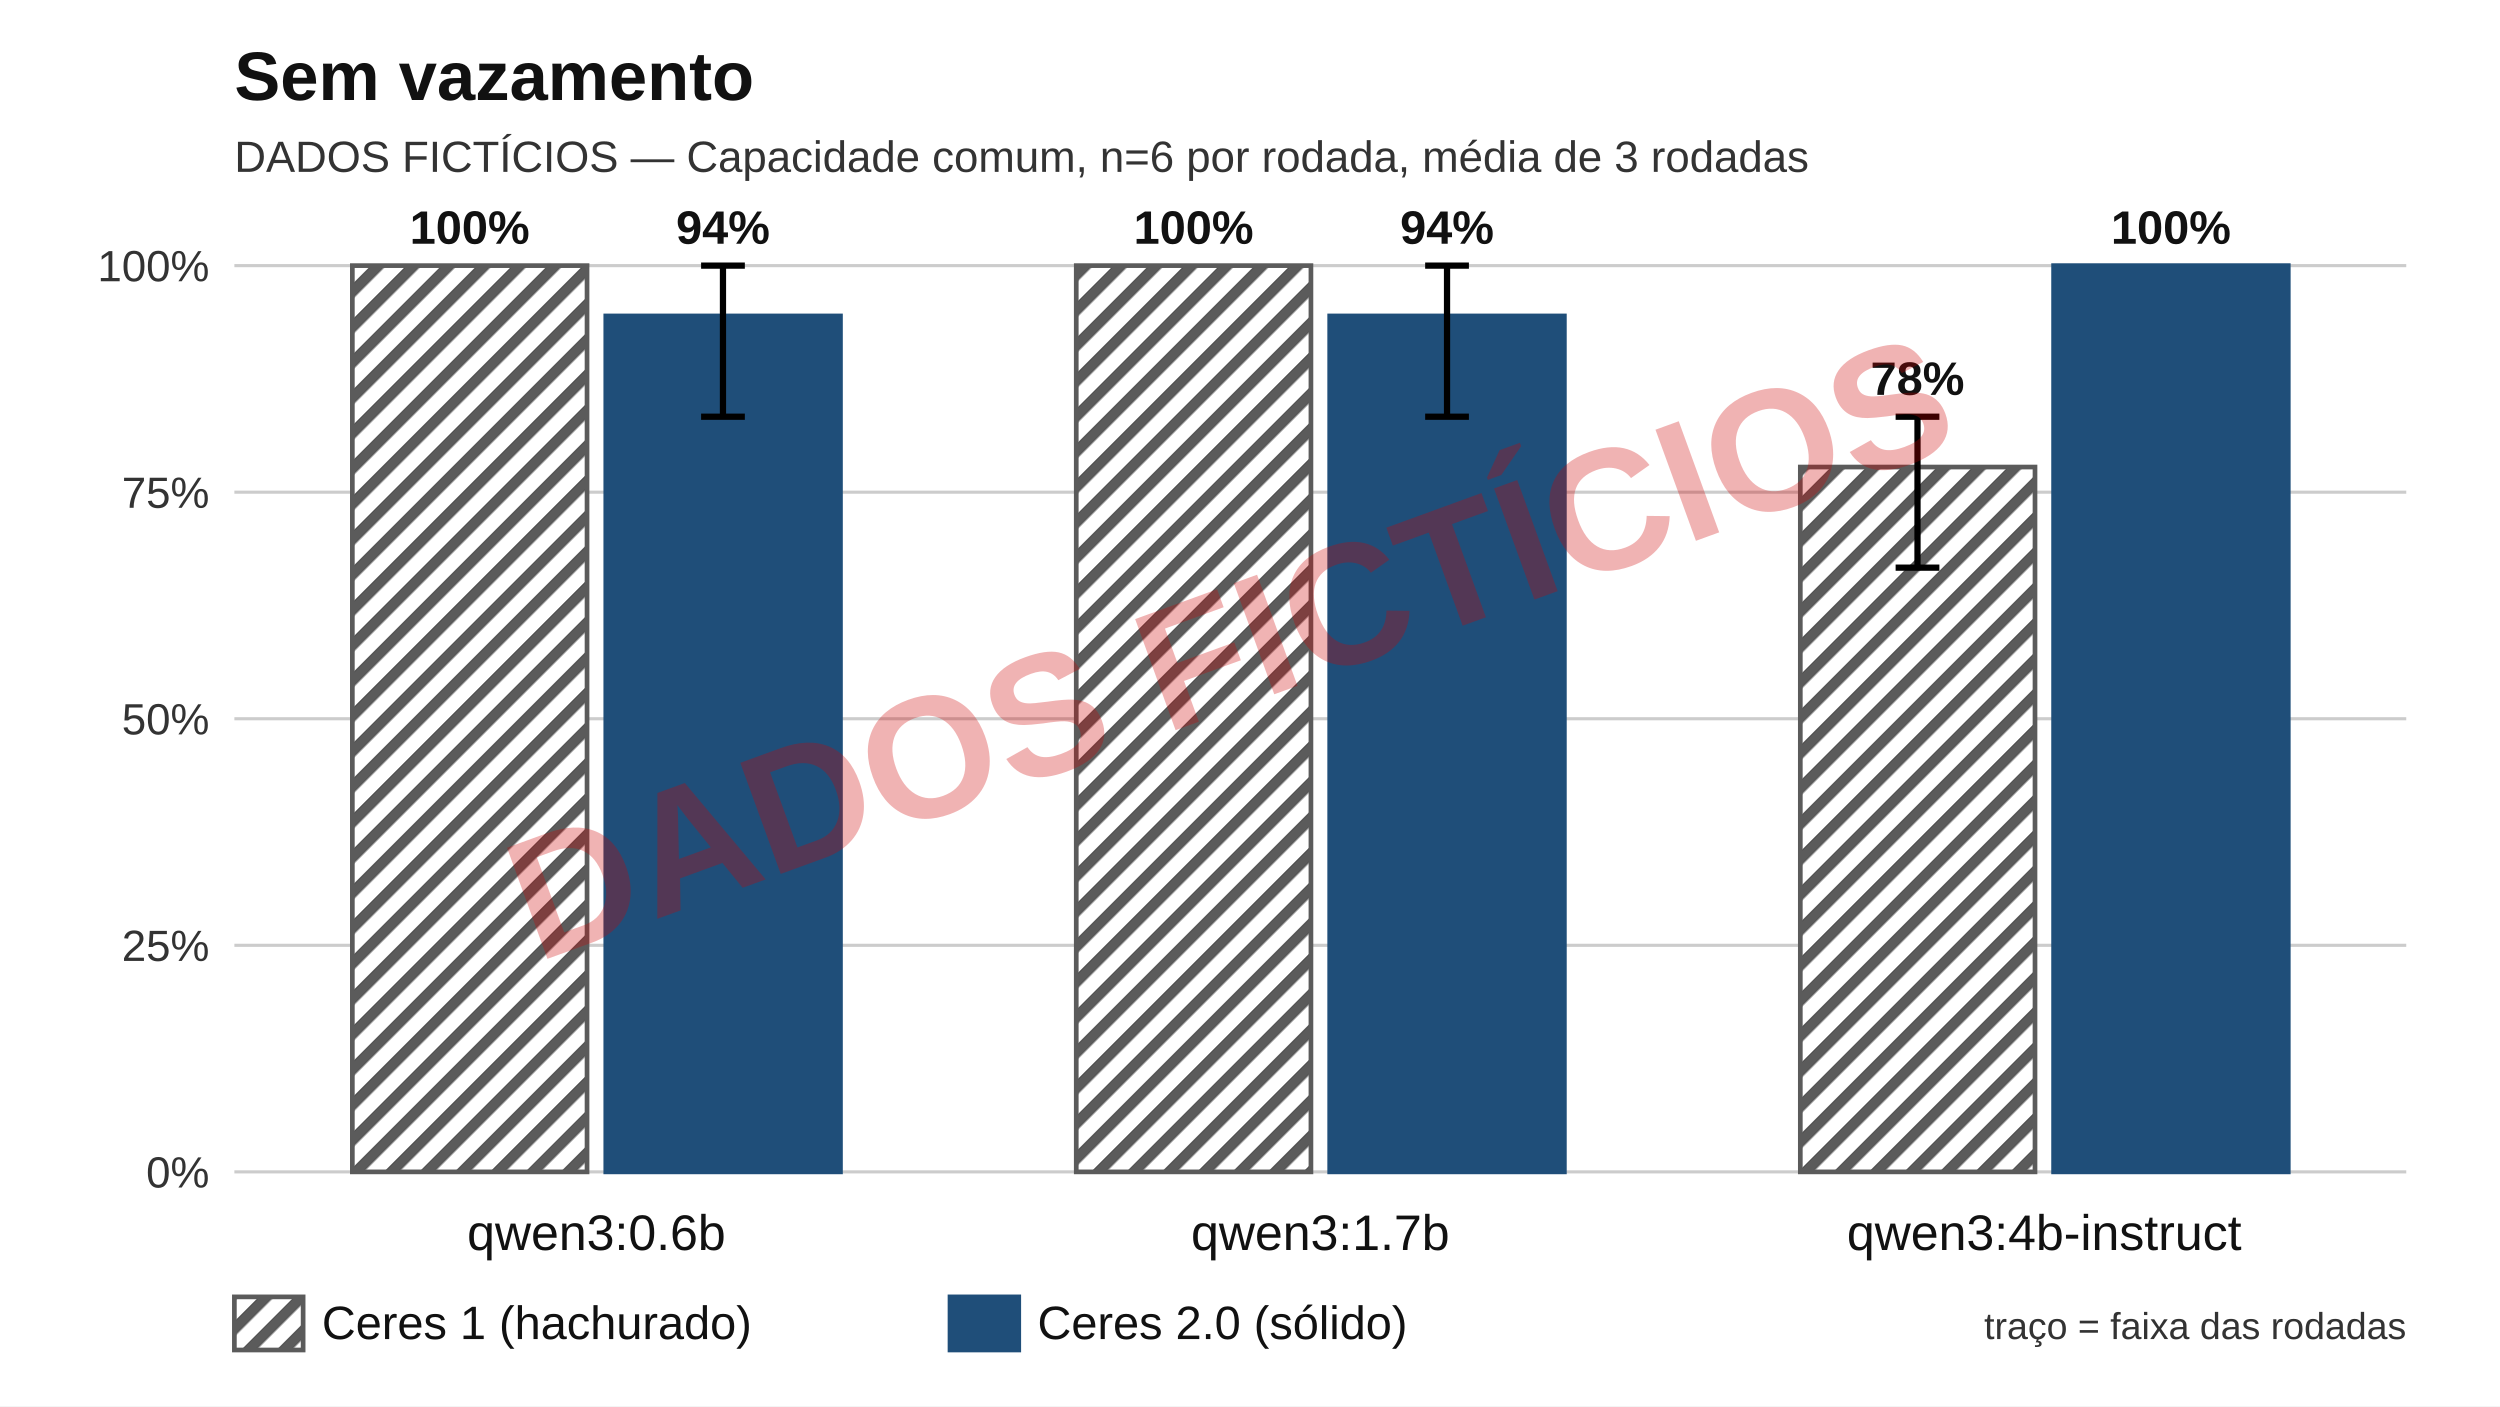
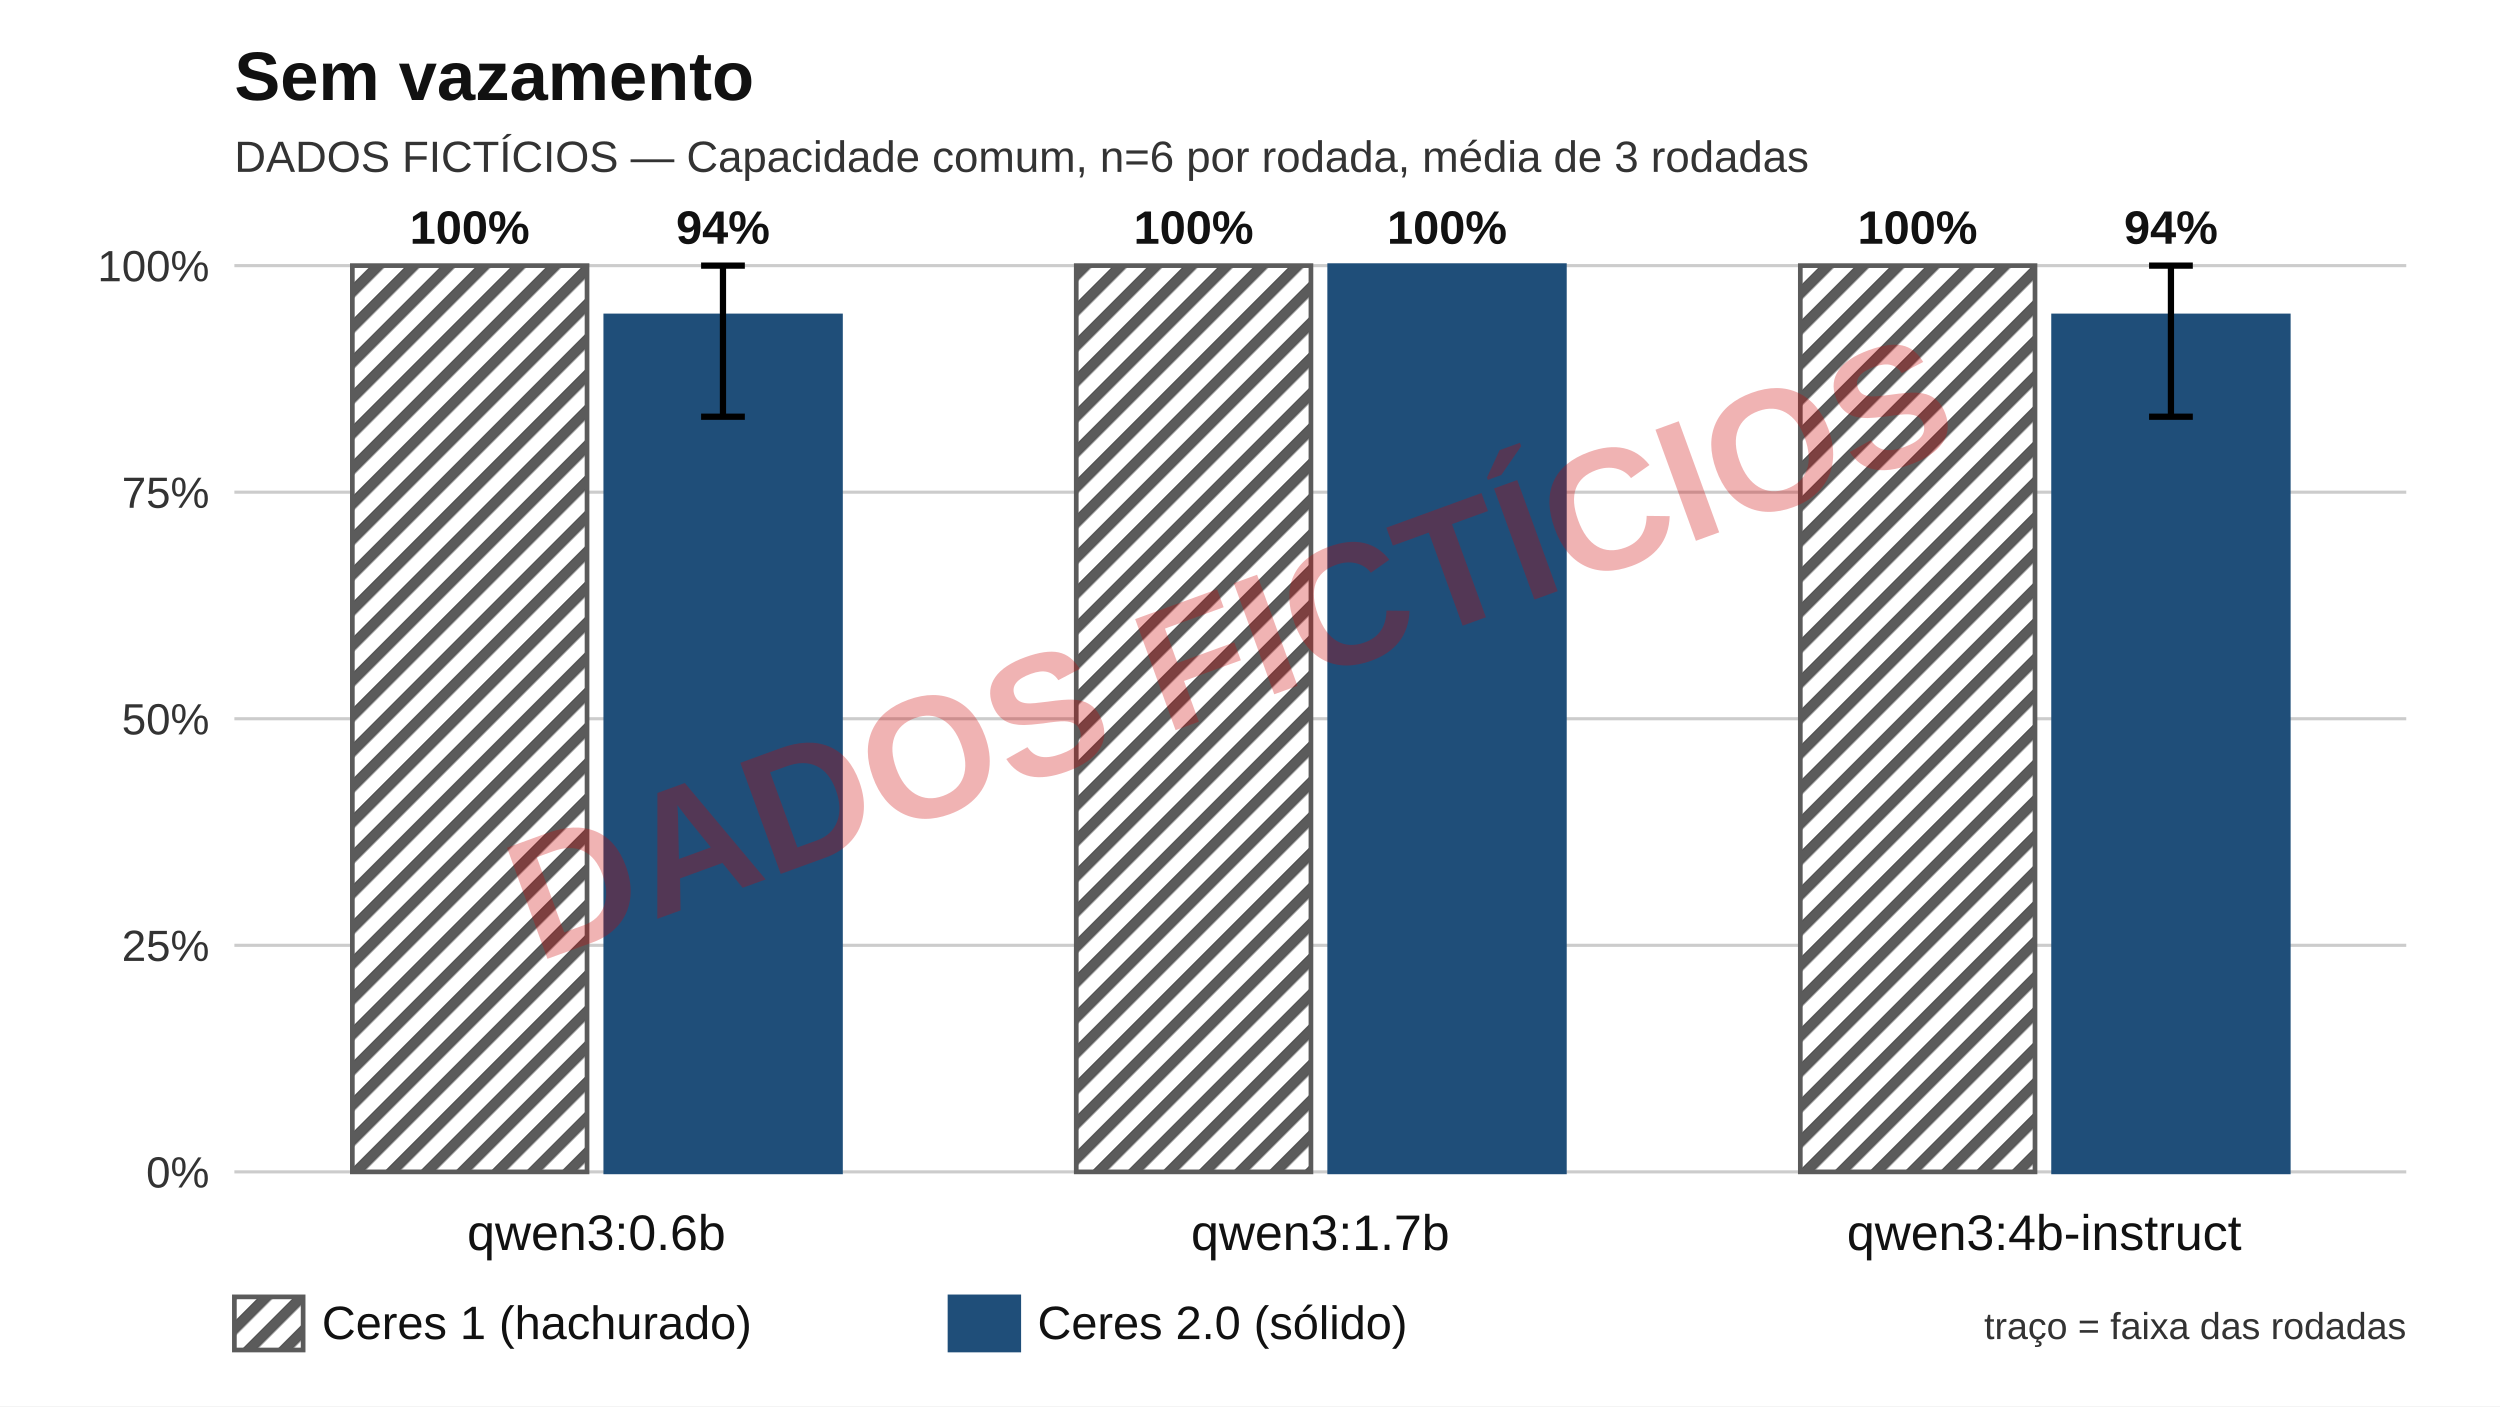
<svg xmlns="http://www.w3.org/2000/svg" viewBox="0 0 1600 900" width="1600" height="900" font-family="Arial, Helvetica, sans-serif" role="img" aria-label="Sem vazamento">
  <defs>
    <pattern id="hachura-diagonal" width="16" height="16" patternUnits="userSpaceOnUse" patternTransform="rotate(45)">
      <rect width="16" height="16" fill="#ffffff" />
      <rect width="7" height="16" fill="#5b5b5b" />
    </pattern>
    <pattern id="hachura-pontos" width="14" height="14" patternUnits="userSpaceOnUse">
      <rect width="14" height="14" fill="#ffffff" />
      <circle cx="7" cy="7" r="4" fill="#7a4b00" />
    </pattern>
  </defs>
  <rect width="1600" height="900" fill="#ffffff" />
  <text x="150" y="64" font-size="44" font-weight="bold" fill="#111111">Sem vazamento</text>
  <text x="150" y="110" font-size="28" fill="#333333">DADOS FICTÍCIOS — Capacidade comum, n=6 por rodada, média de 3 rodadas</text>
  <line x1="150" y1="750.0" x2="1540" y2="750.0" stroke="#cccccc" stroke-width="2" />
  <text x="134" y="760.0" font-size="28" text-anchor="end" fill="#333333">0%</text>
  <line x1="150" y1="605.0" x2="1540" y2="605.0" stroke="#cccccc" stroke-width="2" />
  <text x="134" y="615.0" font-size="28" text-anchor="end" fill="#333333">25%</text>
  <line x1="150" y1="460.0" x2="1540" y2="460.0" stroke="#cccccc" stroke-width="2" />
  <text x="134" y="470.0" font-size="28" text-anchor="end" fill="#333333">50%</text>
  <line x1="150" y1="315.0" x2="1540" y2="315.0" stroke="#cccccc" stroke-width="2" />
  <text x="134" y="325.0" font-size="28" text-anchor="end" fill="#333333">75%</text>
  <line x1="150" y1="170.0" x2="1540" y2="170.0" stroke="#cccccc" stroke-width="2" />
  <text x="134" y="180.0" font-size="28" text-anchor="end" fill="#333333">100%</text>
  <text x="381.7" y="800" font-size="32" text-anchor="middle" fill="#111111">qwen3:0.6b</text>
  <rect x="225.5" y="170.0" width="150.2" height="580.0" fill="url(#hachura-diagonal)" stroke="#5b5b5b" stroke-width="3" />
  <text x="300.6" y="156.0" font-size="30" font-weight="bold" text-anchor="middle" fill="#111111">100%</text>
  <rect x="387.7" y="202.2" width="150.2" height="547.8" fill="#1f4e79" stroke="#1f4e79" stroke-width="3" />
  <line x1="462.7" y1="266.7" x2="462.7" y2="170.0" stroke="#000000" stroke-width="4" />
  <line x1="448.7" y1="266.7" x2="476.7" y2="266.7" stroke="#000000" stroke-width="4" />
  <line x1="448.7" y1="170.0" x2="476.7" y2="170.0" stroke="#000000" stroke-width="4" />
  <text x="462.7" y="156.0" font-size="30" font-weight="bold" text-anchor="middle" fill="#111111">94%</text>
  <text x="845.0" y="800" font-size="32" text-anchor="middle" fill="#111111">qwen3:1.7b</text>
  <rect x="688.8" y="170.0" width="150.2" height="580.0" fill="url(#hachura-diagonal)" stroke="#5b5b5b" stroke-width="3" />
  <text x="763.9" y="156.0" font-size="30" font-weight="bold" text-anchor="middle" fill="#111111">100%</text>
-   <rect x="851.0" y="202.2" width="150.2" height="547.8" fill="#1f4e79" stroke="#1f4e79" stroke-width="3" />
-   <line x1="926.1" y1="266.7" x2="926.1" y2="170.0" stroke="#000000" stroke-width="4" />
-   <line x1="912.1" y1="266.7" x2="940.1" y2="266.7" stroke="#000000" stroke-width="4" />
-   <line x1="912.1" y1="170.0" x2="940.1" y2="170.0" stroke="#000000" stroke-width="4" />
-   <text x="926.1" y="156.0" font-size="30" font-weight="bold" text-anchor="middle" fill="#111111">94%</text>
+   <rect x="851.0" y="170.0" width="150.2" height="580.0" fill="#1f4e79" stroke="#1f4e79" stroke-width="3" />
+   <text x="926.1" y="156.0" font-size="30" font-weight="bold" text-anchor="middle" fill="#111111">100%</text>
  <text x="1308.3" y="800" font-size="32" text-anchor="middle" fill="#111111">qwen3:4b-instruct</text>
-   <rect x="1152.2" y="298.9" width="150.2" height="451.1" fill="url(#hachura-diagonal)" stroke="#5b5b5b" stroke-width="3" />
-   <line x1="1227.2" y1="363.3" x2="1227.2" y2="266.7" stroke="#000000" stroke-width="4" />
-   <line x1="1213.2" y1="363.3" x2="1241.2" y2="363.3" stroke="#000000" stroke-width="4" />
-   <line x1="1213.2" y1="266.7" x2="1241.2" y2="266.7" stroke="#000000" stroke-width="4" />
-   <text x="1227.2" y="252.7" font-size="30" font-weight="bold" text-anchor="middle" fill="#111111">78%</text>
-   <rect x="1314.3" y="170.0" width="150.2" height="580.0" fill="#1f4e79" stroke="#1f4e79" stroke-width="3" />
-   <text x="1389.4" y="156.0" font-size="30" font-weight="bold" text-anchor="middle" fill="#111111">100%</text>
+   <rect x="1152.2" y="170.0" width="150.2" height="580.0" fill="url(#hachura-diagonal)" stroke="#5b5b5b" stroke-width="3" />
+   <text x="1227.2" y="156.0" font-size="30" font-weight="bold" text-anchor="middle" fill="#111111">100%</text>
+   <rect x="1314.3" y="202.2" width="150.2" height="547.8" fill="#1f4e79" stroke="#1f4e79" stroke-width="3" />
+   <line x1="1389.4" y1="266.7" x2="1389.4" y2="170.0" stroke="#000000" stroke-width="4" />
+   <line x1="1375.4" y1="266.7" x2="1403.4" y2="266.7" stroke="#000000" stroke-width="4" />
+   <line x1="1375.4" y1="170.0" x2="1403.4" y2="170.0" stroke="#000000" stroke-width="4" />
+   <text x="1389.4" y="156.0" font-size="30" font-weight="bold" text-anchor="middle" fill="#111111">94%</text>
  <rect x="150" y="830" width="44" height="34" fill="url(#hachura-diagonal)" stroke="#5b5b5b" stroke-width="3" />
  <text x="206" y="857" font-size="30" fill="#111111">Ceres 1 (hachurado)</text>
  <rect x="608" y="830" width="44" height="34" fill="#1f4e79" stroke="#1f4e79" stroke-width="3" />
  <text x="664" y="857" font-size="30" fill="#111111">Ceres 2.0 (sólido)</text>
  <text x="1540" y="857" font-size="24" text-anchor="end" fill="#333333">traço = faixa das rodadas</text>
  <text x="800.0" y="450.0" font-size="110" font-weight="bold" fill="#cc0000" fill-opacity="0.30" text-anchor="middle" transform="rotate(-20 800.0 450.0)">DADOS FICTÍCIOS</text>
</svg>
